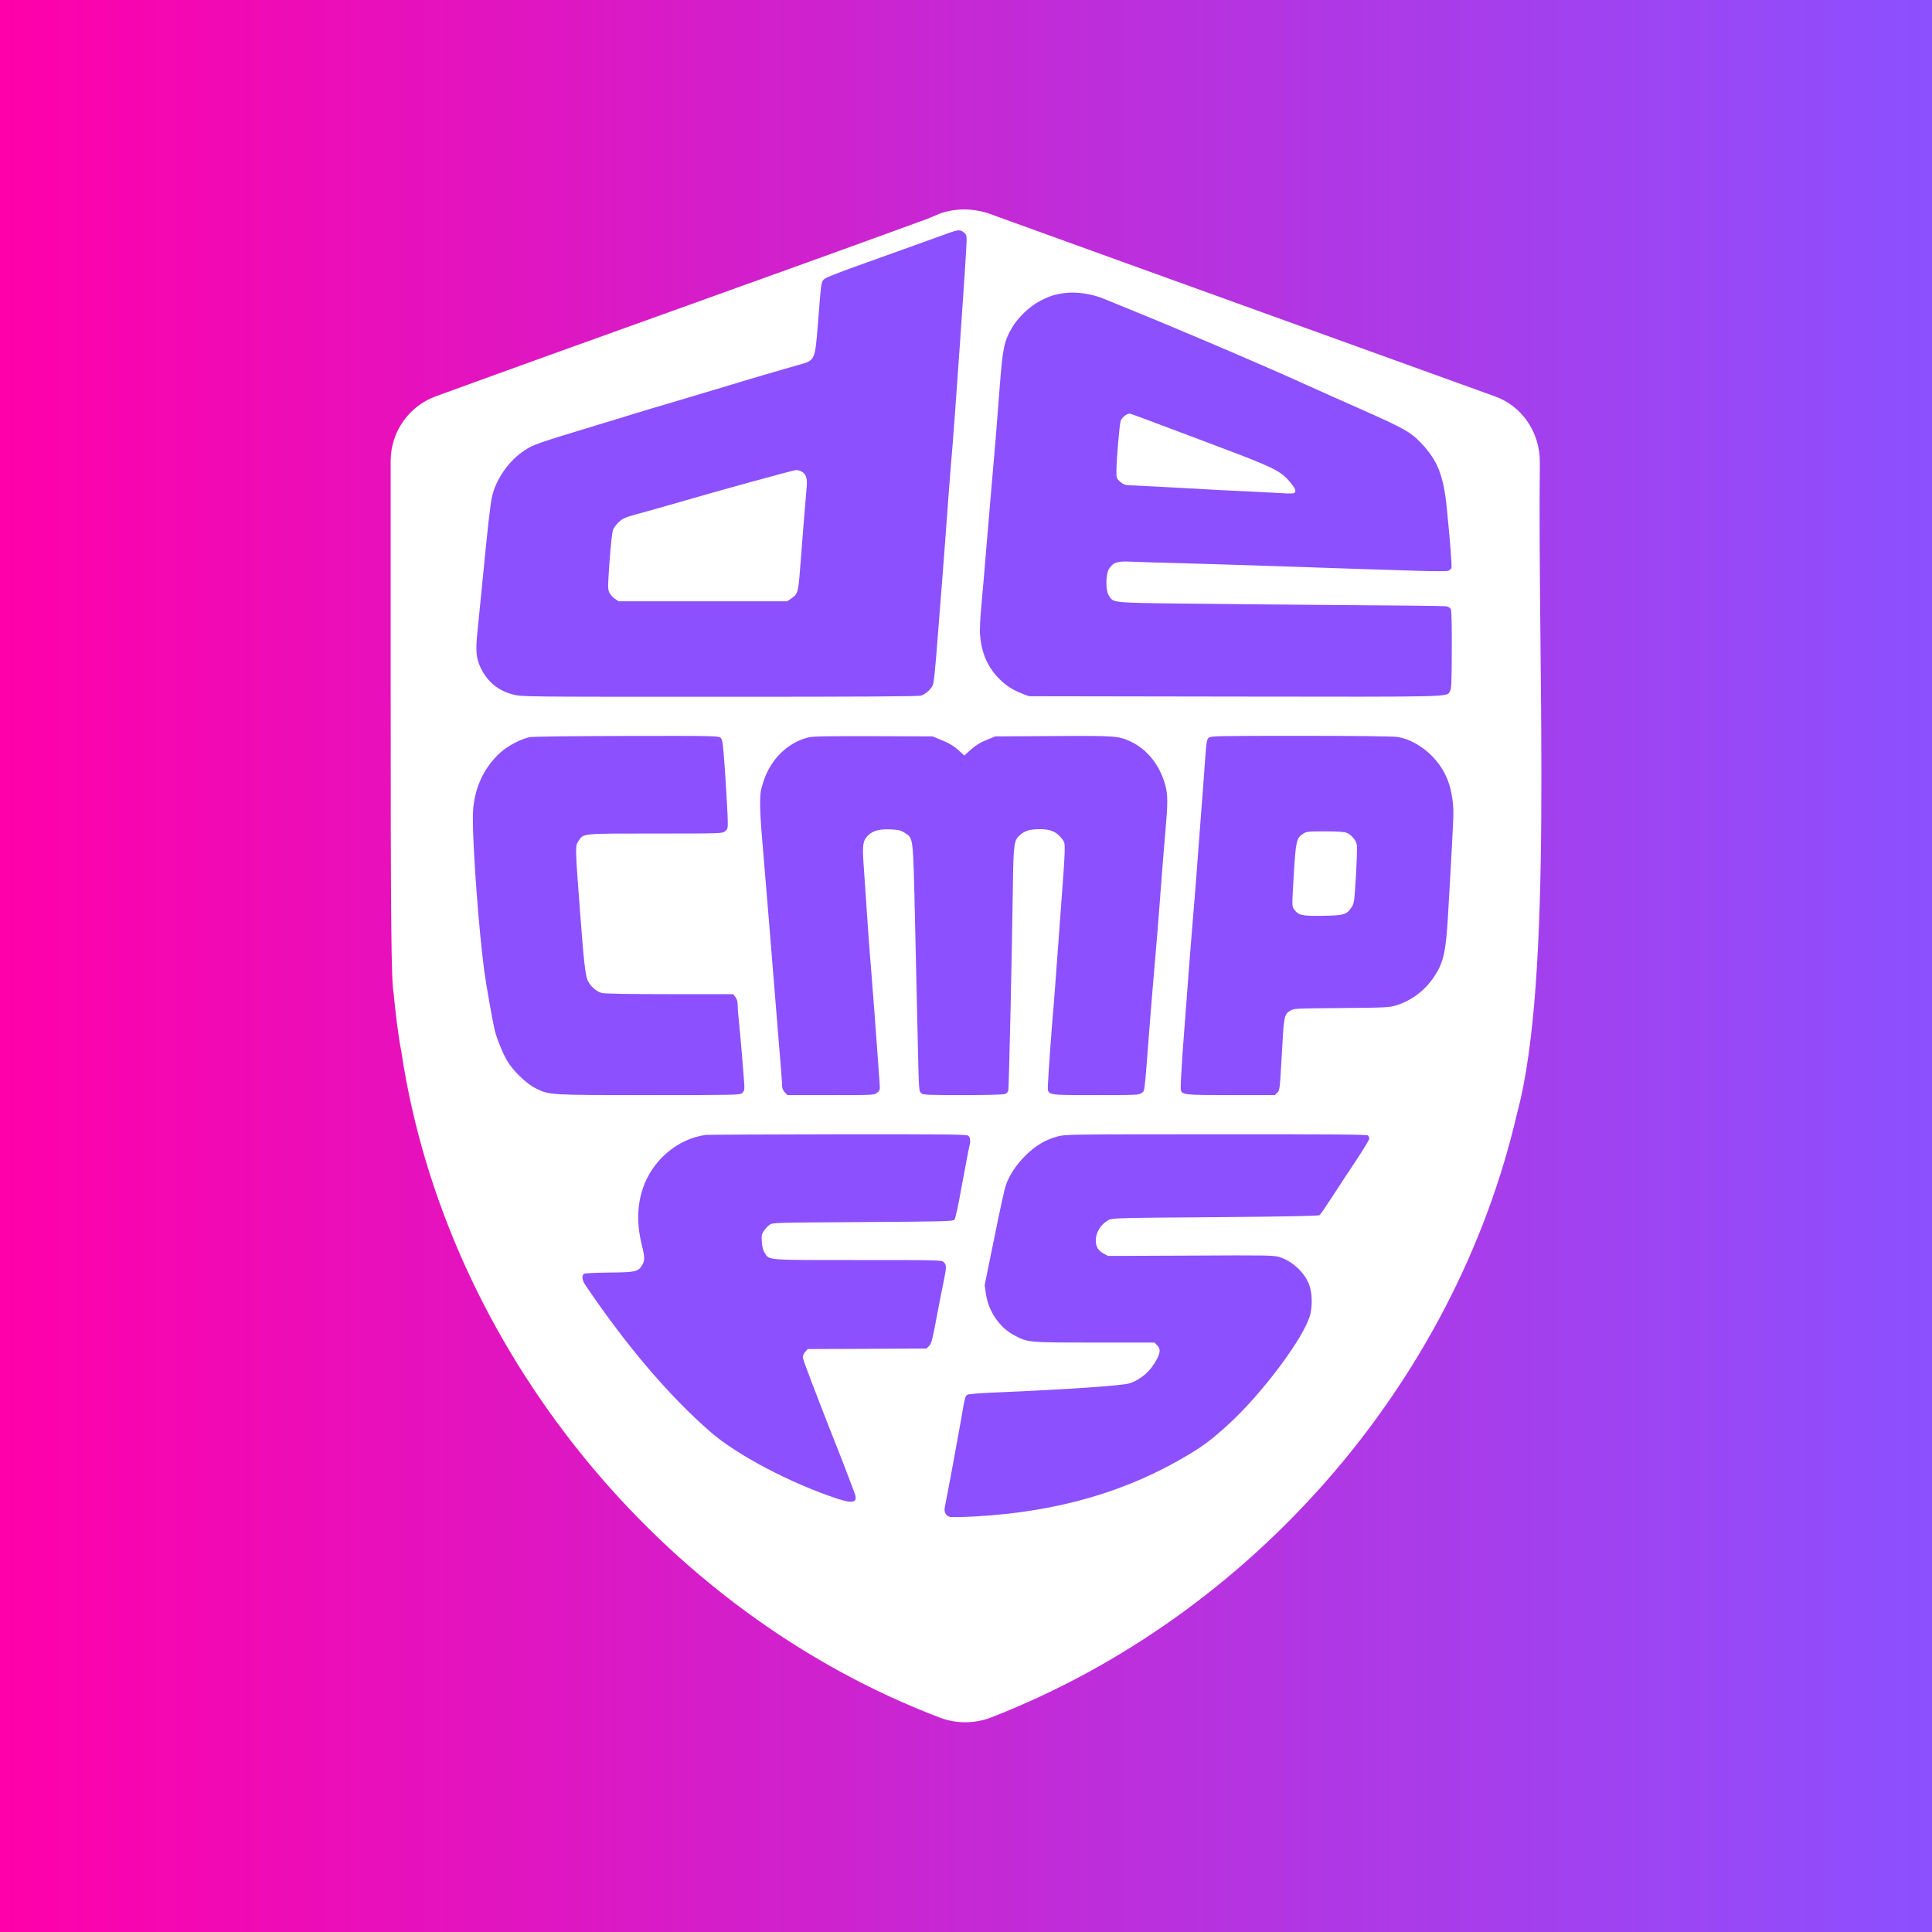
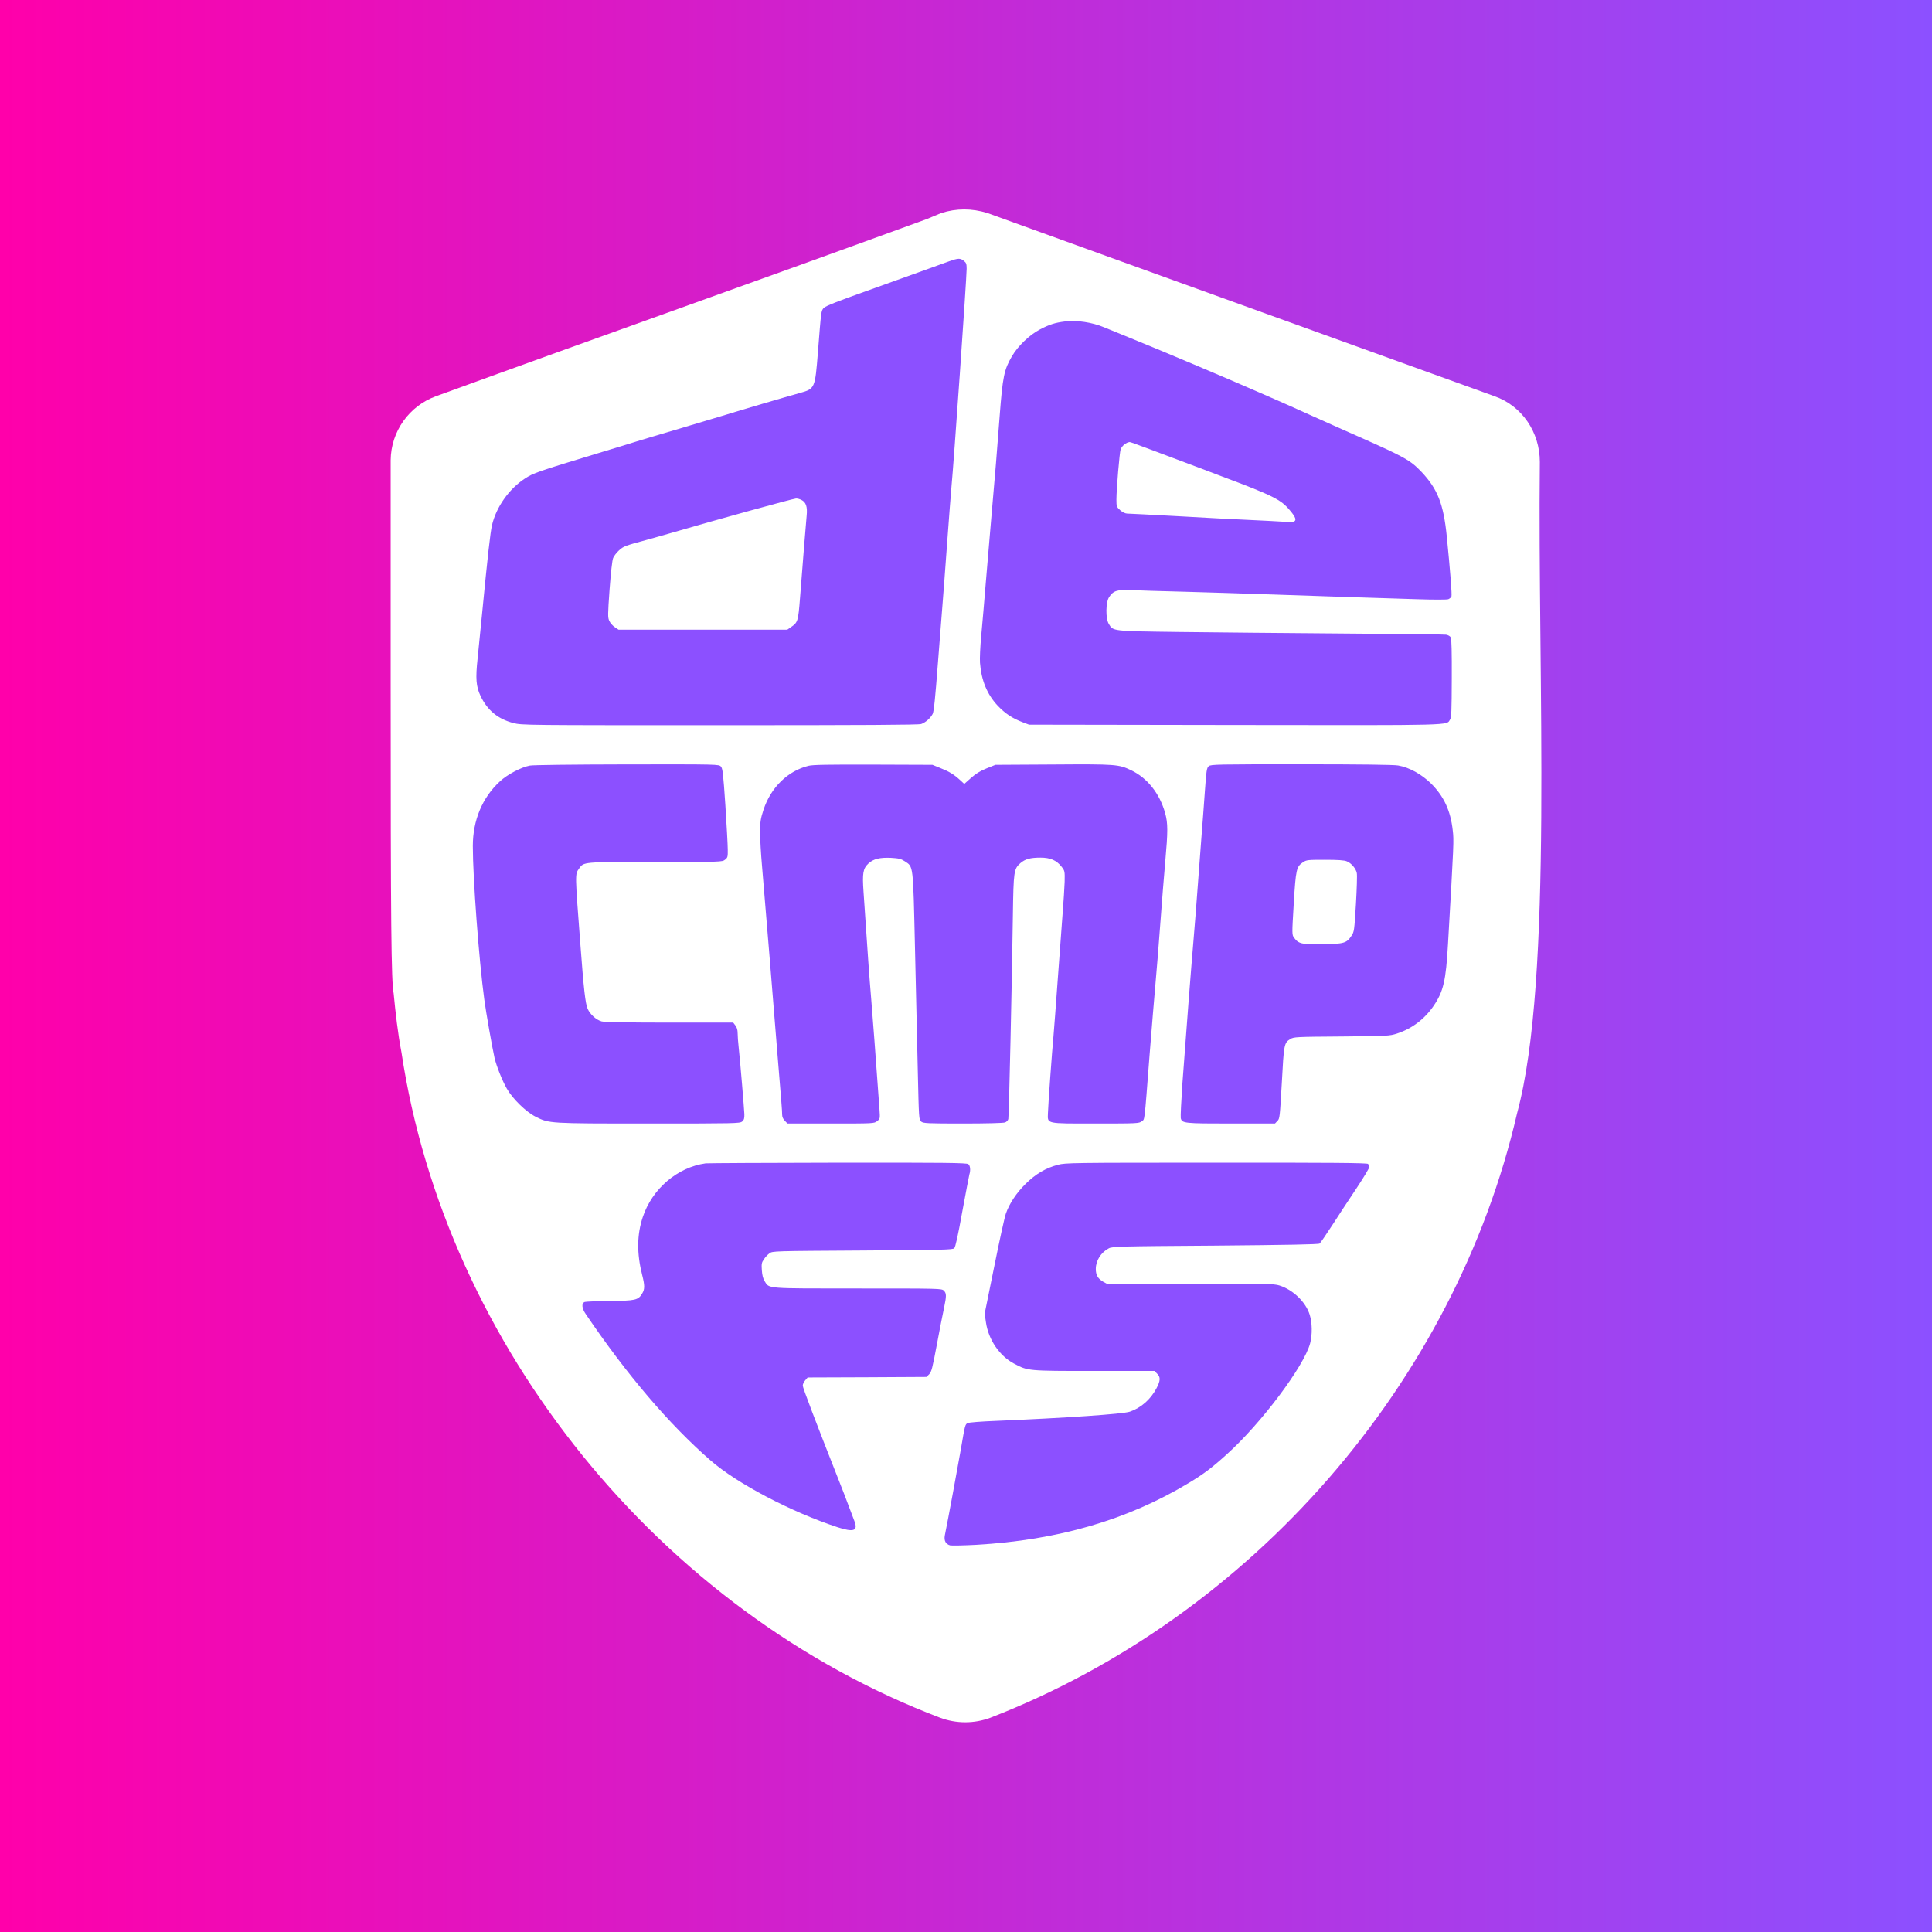
<svg xmlns="http://www.w3.org/2000/svg" viewBox="-6.527 2.221 32.279 32.279" role="img" aria-label="Socket decmpfs">
  <defs>
    <linearGradient id="socket-brand-plate" gradientUnits="userSpaceOnUse" x1="-6.527" y1="0" x2="25.753" y2="0">
      <stop offset="0%" stop-color="#ff00aa" />
      <stop offset="100%" stop-color="#8c50ff" />
    </linearGradient>
  </defs>
  <rect data-socket-layer="plate" x="-6.527" y="2.221" width="32.279" height="32.279" fill="url(#socket-brand-plate)" />
  <path data-socket-layer="shield" fill="#ffffff" d="M18.44 8.84c.46.16.76.6.76 1.1-.04 3.58.23 8.63-.38 10.88-1.04 4.5-4.42 8.4-8.8 10.1a1.2 1.2 0 0 1-.84 0C4.52 29.15.92 24.73.18 19.8c-.06-.31-.1-.67-.13-.98-.04-.2-.05-1.14-.05-5.17V9.91a1.15 1.15 0 0 1 .76-1.07c2.8-1.02 5.38-1.93 8.2-2.96l.24-.1q.38-.12.77 0l2.24.81z" />
  <g data-socket-layer="glyph" transform="translate(2.013 9.2) scale(0.63333)">
-     <g transform="translate(-6.050 38.312) scale(0.0028631 -0.0028631)">
+     <g transform="translate(-6.050 39.062) scale(0.0028631 -0.0028631)">
      <path fill="url(#socket-brand-plate)" fill-rule="nonzero" d="M6150 15085c-36-13-139-50-230-83s-331-119-535-192c-264-94-376-138-391-155-25-27-24-23-54-405-27-338-27-340-167-379-130-36-559-162-683-201-69-21-264-79-435-130-170-50-344-102-385-115s-203-63-360-110c-556-169-592-181-671-233-146-95-263-262-302-427-16-68-41-293-92-820-14-143-32-327-41-410-20-185-14-257 26-343 63-134 161-215 304-252 78-20 106-20 1901-20 1334 0 1831 3 1856 11 40 14 85 53 106 93 11 21 24 148 48 465 19 240 38 492 44 561s24 314 41 545 35 465 40 520c20 197 140 1923 140 2010 0 46-4 56-26 74-33 26-52 25-134-4m-1361-2200c41-21 55-63 47-143-7-74-37-445-61-757-17-218-20-228-85-272l-33-23H3103l-34 23c-19 12-42 38-51 57-15 33-15 51 2 291 12 158 24 269 33 290 8 19 32 50 54 70 42 38 52 42 263 99 63 17 167 47 230 65 364 107 1111 313 1138 314 13 1 36-6 51-14m2426 1645c-89-11-141-27-229-73-96-50-203-152-259-248-72-124-85-185-113-553-23-309-42-544-79-961-8-93-28-332-45-530-16-198-37-439-46-535s-14-206-11-245c12-162 66-292 164-396 69-72 133-115 230-152l58-22 1897-3c2056-3 1946-5 1982 50 13 20 15 77 16 380 1 239-2 363-9 377-7 12-25 22-44 25-17 3-448 8-957 11-509 4-1181 10-1495 14-631 8-614 7-655 74-31 49-29 201 3 248 38 58 75 70 202 64 60-3 281-10 490-15 209-6 569-17 800-25 492-17 974-33 1345-44 148-5 275-5 288 0 12 5 25 16 29 25 6 15-11 234-43 554-30 298-84 436-233 594-101 106-155 137-566 319-143 63-357 159-475 212s-244 110-280 125-108 47-160 70c-293 129-928 397-1225 517-88 36-186 76-218 89-109 46-252 68-362 54m752-1166c226-85 377-142 493-185 58-22 146-55 195-74 480-180 552-216 635-317 52-61 62-91 34-102-9-3-51-4-93-1s-179 10-306 16c-126 5-427 21-668 35-241 13-451 24-467 24-18 0-43 12-65 31-33 30-35 34-35 98 0 95 29 436 39 463 12 32 51 64 83 67 4 1 73-24 155-55m-5682-2926c-80-15-207-82-275-145-163-150-250-359-250-596 0-296 56-1048 106-1417 14-108 74-448 94-535 18-77 71-210 113-283 53-94 177-215 267-260 124-62 119-62 1041-62 799 0 838 1 860 18 18 16 22 28 21 68-3 60-38 484-52 611-6 51-10 112-10 136 0 30-7 53-21 71l-20 26h-587c-379 0-600 4-625 11-50 14-106 64-129 116-21 47-36 179-67 593-50 658-50 645-13 698 46 64 27 62 705 62 606 0 615 0 641 21 24 19 26 26 25 92 0 40-10 224-22 409-20 296-25 339-41 357-19 21-22 21-865 20-480-1-868-5-896-11m2568-2c-191-47-347-199-415-406-27-84-31-108-31-210 0-63 8-198 17-300 8-102 41-486 71-855 30-368 64-785 75-925 33-398 40-483 40-518 0-21 9-41 25-57l24-25h399c395 0 400 0 427 22 27 21 28 22 22 107-39 537-60 825-77 1026-18 212-29 373-70 979-12 174-5 215 45 262 45 42 106 57 209 52 70-4 91-9 125-31 81-54 77-16 95-797 9-382 21-895 26-1140 10-436 10-445 31-462 19-16 53-18 384-18 210 0 374 4 389 10 14 5 28 20 30 32 6 25 34 1284 42 1878 6 405 9 426 69 479 44 38 91 51 185 51 91 0 147-24 194-83 30-38 31-41 29-140-2-56-10-183-18-282s-28-373-45-610c-17-236-35-475-40-530-13-134-49-635-51-709-3-101-26-96 441-96 382 0 398 1 423 20 29 23 23-32 72 605 20 248 44 547 55 665s31 370 45 560 34 443 45 564c25 279 25 352-1 446-50 180-163 323-313 395-116 55-139 57-721 53l-530-3-82-33c-58-23-99-49-143-88l-62-55-41 38c-55 50-99 77-183 110l-69 28-545 2c-417 1-557-1-597-11m3688-3c-19-17-22-36-36-233-8-118-22-298-30-400s-24-311-35-465-29-383-40-510c-21-244-66-825-102-1316-11-162-18-306-15-320 12-47 30-49 463-49h405l22 23c22 21 23 35 41 351 19 357 21 369 78 404 32 20 53 21 473 24 426 4 442 5 510 27 138 45 254 133 337 254 91 133 114 233 133 567 55 954 55 955 44 1051-20 181-81 313-199 431-88 86-200 149-304 167-39 7-345 11-892 11-777 0-833-1-853-17m1272-877c42-17 85-68 92-109 4-18 0-146-8-285-15-244-16-255-41-292-45-68-68-75-266-78-193-3-222 4-263 60-20 27-20 30-3 315 19 317 25 340 85 380 32 22 44 23 203 23 120 0 178-4 201-14M3905 6773c-260-36-493-235-579-495-54-161-56-334-6-532 25-98 25-133 0-173-36-60-61-66-295-68-116-1-221-6-233-9-33-11-29-58 10-114 379-559 768-1015 1148-1346 244-213 745-476 1172-616 148-48 189-33 154 57-10 26-35 93-56 148-20 55-58 152-83 215-224 568-337 865-337 885 0 13 10 35 23 49l22 26 547 2 548 3 25 25c21 22 30 55 70 270 25 135 55 287 66 337 24 116 24 138-1 163-20 20-33 20-791 20-857 0-817-3-860 67-15 23-23 57-26 101-4 58-2 71 19 101 12 19 36 44 51 55 28 21 36 21 857 26 751 5 831 7 846 21 11 12 34 115 74 338 33 177 62 331 65 341 13 41 8 83-10 96-16 12-223 14-1204 13-652-1-1199-4-1216-6m3247-13c-114-30-205-84-298-175-85-84-151-183-183-276-11-30-59-249-107-488l-88-433 12-81c23-159 126-310 260-380 127-67 125-67 740-67h553l24-25c33-32 31-65-6-135-54-102-142-180-245-215-63-22-591-58-1237-85-131-5-246-14-257-20-24-13-24-11-64-245-29-166-116-638-147-790-9-48 8-81 49-92 15-3 122-1 237 5 756 43 1397 229 1965 572 134 81 208 136 348 263 316 284 712 812 767 1022 21 80 19 190-4 263-36 117-154 231-280 270-52 16-116 17-817 13l-762-3-42 23c-50 28-70 63-70 119 0 77 48 153 120 190 33 17 96 19 981 25 665 6 950 11 961 19 8 6 61 83 118 171s156 240 222 338c65 98 118 186 118 196 0 9-5 22-12 29-9 9-333 12-1397 11-1334 0-1389-1-1459-19" />
    </g>
  </g>
</svg>
